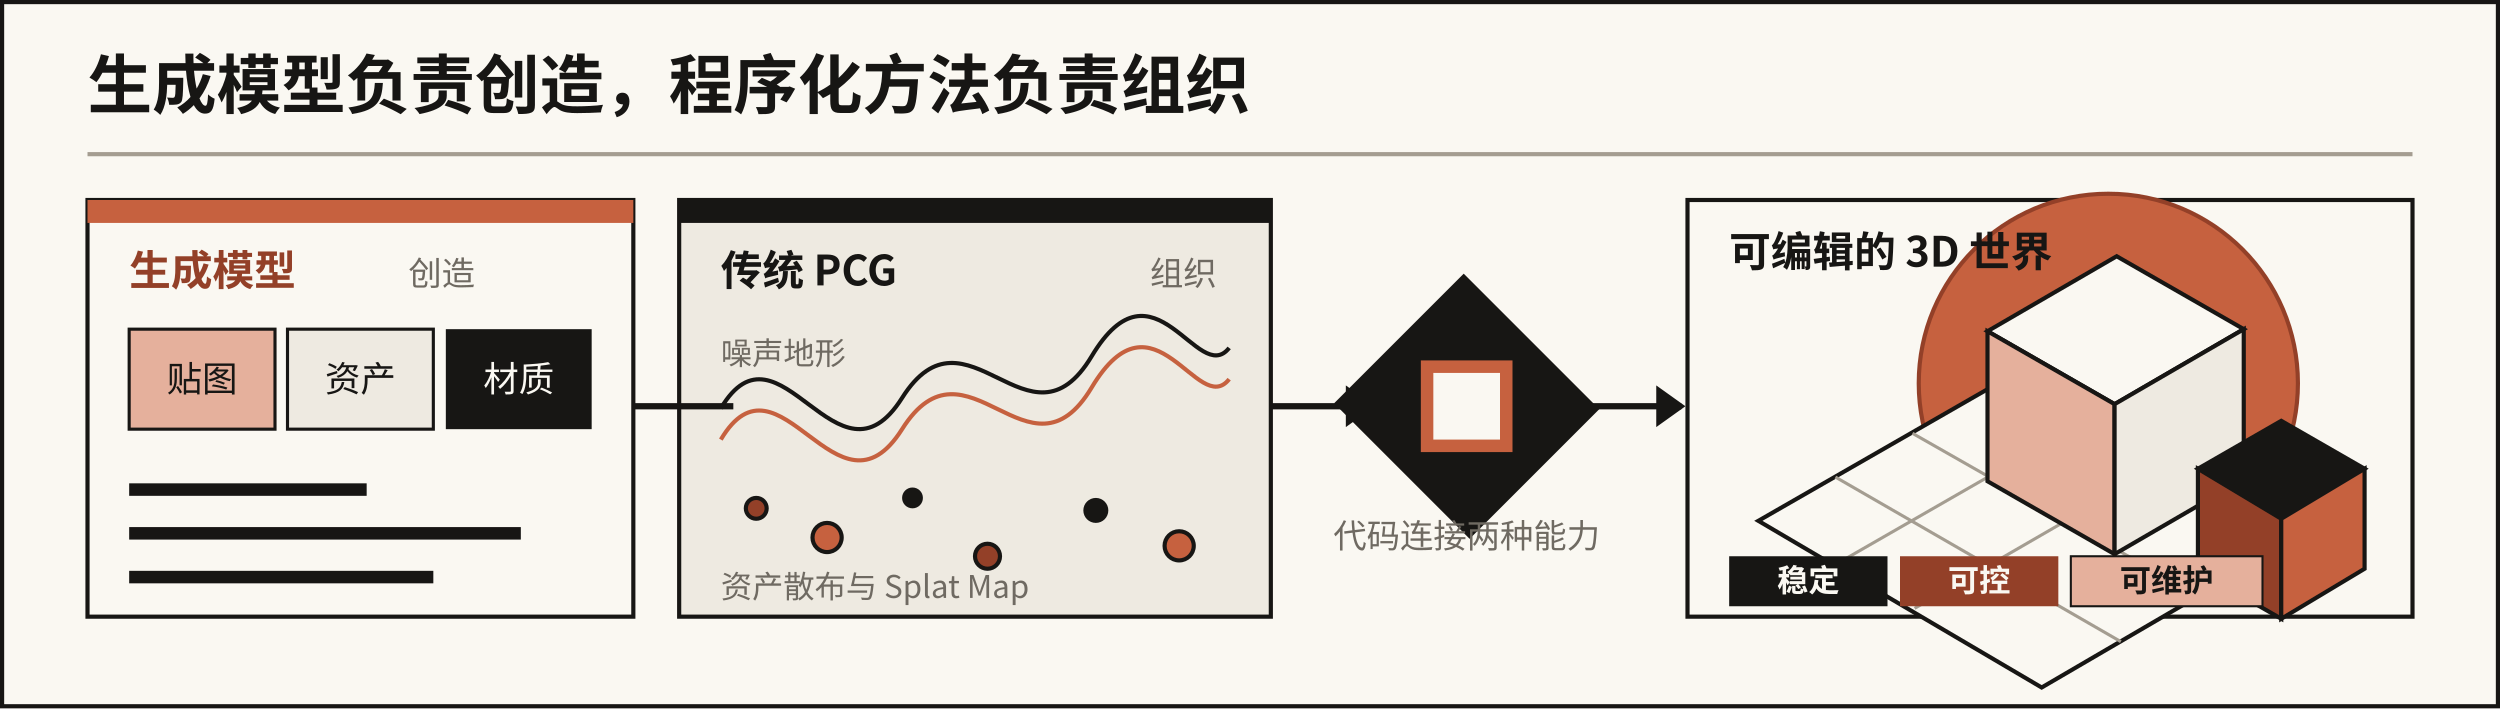
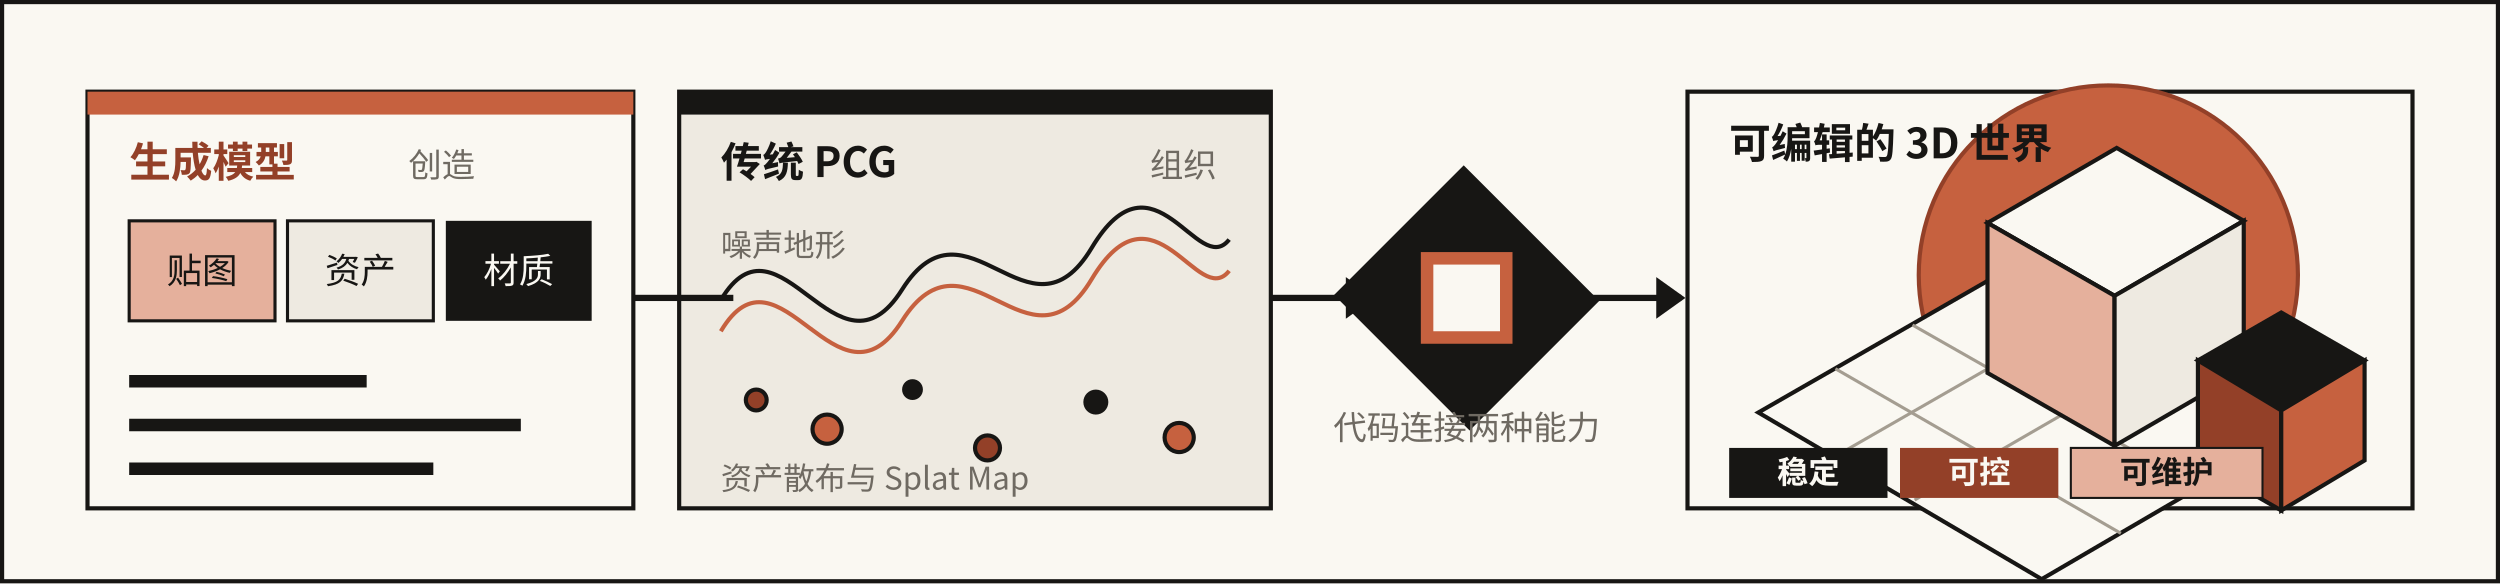
- <svg xmlns="http://www.w3.org/2000/svg" viewBox="0 0 1200 340" role="img" aria-labelledby="title description" shape-rendering="geometricPrecision">
-   <rect width="1200" height="340" fill="#eeeae1" />
-   <rect x="1" y="1" width="1198" height="338" fill="#faf8f2" stroke="#171614" stroke-width="2" />
-   <text x="42" y="52" fill="#171614" font-family="PingFang SC, Noto Sans CJK SC, Arial, sans-serif" font-size="31" font-weight="700">生成模型负责创造，程序化方法负责组织</text>
-   <path d="M42 74h1116" stroke="#a49d91" stroke-width="2" />
-   <g font-family="PingFang SC, Noto Sans CJK SC, Arial, sans-serif">
-     <rect x="42" y="96" width="262" height="200" fill="#faf8f2" stroke="#171614" stroke-width="2" />
-     <rect x="42" y="96" width="262" height="11" fill="#c6613f" />
-     <text x="62" y="137" fill="#934028" font-size="20" font-weight="700">生成模型</text>
-     <text x="228" y="137" fill="#6f6a62" font-size="16" text-anchor="end">创造</text>
-     <g font-size="17" fill="#171614">
-       <rect x="62" y="158" width="70" height="48" fill="#e5b09c" stroke="#171614" stroke-width="1.5" />
-       <rect x="138" y="158" width="70" height="48" fill="#eeeae1" stroke="#171614" stroke-width="1.5" />
-       <rect x="214" y="158" width="70" height="48" fill="#171614" />
-       <text x="97" y="188" text-anchor="middle">贴图</text>
-       <text x="173" y="188" text-anchor="middle">资产</text>
-       <text x="249" y="188" fill="#faf8f2" text-anchor="middle">材质</text>
+ <svg xmlns="http://www.w3.org/2000/svg" viewBox="0 0 1200 280" role="img" aria-labelledby="title description" shape-rendering="geometricPrecision">
+   <rect width="1200" height="280" fill="#eeeae1" />
+   <rect x="1" y="1" width="1198" height="278" fill="#faf8f2" stroke="#171614" stroke-width="2" />
+   <g transform="translate(0 -52)">
+     <g font-family="PingFang SC, Noto Sans CJK SC, Arial, sans-serif">
+       <rect x="42" y="96" width="262" height="200" fill="#faf8f2" stroke="#171614" stroke-width="2" />
+       <rect x="42" y="96" width="262" height="11" fill="#c6613f" />
+       <text x="62" y="137" fill="#934028" font-size="20" font-weight="700">生成模型</text>
+       <text x="228" y="137" fill="#6f6a62" font-size="16" text-anchor="end">创造</text>
+       <g font-size="17" fill="#171614">
+         <rect x="62" y="158" width="70" height="48" fill="#e5b09c" stroke="#171614" stroke-width="1.5" />
+         <rect x="138" y="158" width="70" height="48" fill="#eeeae1" stroke="#171614" stroke-width="1.5" />
+         <rect x="214" y="158" width="70" height="48" fill="#171614" />
+         <text x="97" y="188" text-anchor="middle">贴图</text>
+         <text x="173" y="188" text-anchor="middle">资产</text>
+         <text x="249" y="188" fill="#faf8f2" text-anchor="middle">材质</text>
+       </g>
+       <path d="M62 235h114M62 256h188M62 277h146" stroke="#171614" stroke-width="6" />
+       <rect x="326" y="96" width="284" height="200" fill="#eeeae1" stroke="#171614" stroke-width="2" />
+       <rect x="326" y="96" width="284" height="11" fill="#171614" />
+       <text x="346" y="137" fill="#171614" font-size="20" font-weight="700">传统 PCG</text>
+       <text x="584" y="137" fill="#6f6a62" font-size="16" text-anchor="end">组织</text>
+       <g fill="none" stroke="#171614" stroke-width="2">
+         <path d="M346 196c28-47 56 44 87-5s61 30 91-20 51 15 66-4" />
+         <path d="M346 211c28-47 56 44 87-5s61 30 91-20 51 15 66-4" stroke="#c6613f" />
+         <circle cx="363" cy="244" r="5" fill="#934028" />
+         <circle cx="397" cy="258" r="7" fill="#c6613f" />
+         <circle cx="438" cy="239" r="4" fill="#171614" />
+         <circle cx="474" cy="267" r="6" fill="#934028" />
+         <circle cx="526" cy="245" r="5" fill="#171614" />
+         <circle cx="566" cy="262" r="7" fill="#c6613f" />
+       </g>
+       <text x="346" y="175" fill="#6f6a62" font-size="15">噪声地形</text>
+       <text x="346" y="287" fill="#6f6a62" font-size="15">资产散布与 Splat Map</text>
    </g>
-     <path d="M62 235h114M62 256h188M62 277h146" stroke="#171614" stroke-width="6" />
-     <rect x="326" y="96" width="284" height="200" fill="#eeeae1" stroke="#171614" stroke-width="2" />
-     <rect x="326" y="96" width="284" height="11" fill="#171614" />
-     <text x="346" y="137" fill="#171614" font-size="20" font-weight="700">传统 PCG</text>
-     <text x="584" y="137" fill="#6f6a62" font-size="16" text-anchor="end">组织</text>
-     <g fill="none" stroke="#171614" stroke-width="2">
-       <path d="M346 196c28-47 56 44 87-5s61 30 91-20 51 15 66-4" />
-       <path d="M346 211c28-47 56 44 87-5s61 30 91-20 51 15 66-4" stroke="#c6613f" />
-       <circle cx="363" cy="244" r="5" fill="#934028" />
-       <circle cx="397" cy="258" r="7" fill="#c6613f" />
-       <circle cx="438" cy="239" r="4" fill="#171614" />
-       <circle cx="474" cy="267" r="6" fill="#934028" />
-       <circle cx="526" cy="245" r="5" fill="#171614" />
-       <circle cx="566" cy="262" r="7" fill="#c6613f" />
+     <path d="M304 195h48M610 195h48" stroke="#171614" stroke-width="3" />
+     <path d="m646 185 14 10-14 10z" fill="#171614" />
+     <rect x="658" y="151" width="92" height="88" fill="#171614" transform="rotate(45 704 195)" />
+     <rect x="685" y="176" width="38" height="38" fill="#faf8f2" stroke="#c6613f" stroke-width="6" />
+     <text x="704" y="263" fill="#6f6a62" font-family="PingFang SC, Noto Sans CJK SC, Arial, sans-serif" font-size="16" text-anchor="middle">代码连接两种能力</text>
+     <path d="M752 195h55" stroke="#171614" stroke-width="3" />
+     <path d="m795 185 14 10-14 10z" fill="#171614" />
+     <g stroke="#171614" stroke-width="2" stroke-linejoin="miter">
+       <rect x="810" y="96" width="348" height="200" fill="#faf8f2" />
+       <circle cx="1012" cy="184" r="91" fill="#c6613f" stroke="#934028" />
+       <path d="m844 250 148-85 137 78-149 87z" fill="#faf8f2" />
+       <g fill="none" stroke="#a49d91" stroke-width="1.5">
+         <path d="m881 271 148-85M919 292l147-85" />
+         <path d="m881 229 137 79M918 208l137 78M955 187l137 78" />
+       </g>
+       <path d="m954 159 62-36 61 35-62 36z" fill="#faf8f2" />
+       <path d="m954 159 61 35v72l-61-35z" fill="#e5b09c" />
+       <path d="m1015 194 62-36v72l-62 36z" fill="#eeeae1" />
+       <path d="m1055 225 40-23 40 23-40 24z" fill="#171614" />
+       <path d="m1055 225 40 24v48l-40-23z" fill="#934028" />
+       <path d="m1095 249 40-24v48l-40 24z" fill="#c6613f" />
    </g>
-     <text x="346" y="175" fill="#6f6a62" font-size="15">噪声地形</text>
-     <text x="346" y="287" fill="#6f6a62" font-size="15">资产散布与 Splat Map</text>
-   </g>
-   <path d="M304 195h48M610 195h48" stroke="#171614" stroke-width="3" />
-   <path d="m646 185 14 10-14 10z" fill="#171614" />
-   <rect x="658" y="151" width="92" height="88" fill="#171614" transform="rotate(45 704 195)" />
-   <rect x="685" y="176" width="38" height="38" fill="#faf8f2" stroke="#c6613f" stroke-width="6" />
-   <text x="704" y="263" fill="#6f6a62" font-family="PingFang SC, Noto Sans CJK SC, Arial, sans-serif" font-size="16" text-anchor="middle">代码连接两种能力</text>
-   <path d="M752 195h55" stroke="#171614" stroke-width="3" />
-   <path d="m795 185 14 10-14 10z" fill="#171614" />
-   <g stroke="#171614" stroke-width="2" stroke-linejoin="miter">
-     <rect x="810" y="96" width="348" height="200" fill="#faf8f2" />
-     <circle cx="1012" cy="184" r="91" fill="#c6613f" stroke="#934028" />
-     <path d="m844 250 148-85 137 78-149 87z" fill="#faf8f2" />
-     <g fill="none" stroke="#a49d91" stroke-width="1.5">
-       <path d="m881 271 148-85M919 292l147-85" />
-       <path d="m881 229 137 79M918 208l137 78M955 187l137 78" />
-     </g>
-     <path d="m954 159 62-36 61 35-62 36z" fill="#faf8f2" />
-     <path d="m954 159 61 35v72l-61-35z" fill="#e5b09c" />
-     <path d="m1015 194 62-36v72l-62 36z" fill="#eeeae1" />
-     <path d="m1055 225 40-23 40 23-40 24z" fill="#171614" />
-     <path d="m1055 225 40 24v48l-40-23z" fill="#934028" />
-     <path d="m1095 249 40-24v48l-40 24z" fill="#c6613f" />
-   </g>
-   <g font-family="PingFang SC, Noto Sans CJK SC, Arial, sans-serif">
-     <text x="830" y="128" fill="#171614" font-size="20" font-weight="700">可编辑的 3D 世界</text>
-     <g font-size="15" font-weight="700">
-       <rect x="830" y="267" width="76" height="24" fill="#171614" />
-       <rect x="912" y="267" width="76" height="24" fill="#934028" />
-       <rect x="994" y="267" width="92" height="24" fill="#e5b09c" stroke="#171614" stroke-width="1" />
-       <text x="868" y="284" fill="#faf8f2" text-anchor="middle">稳定</text>
-       <text x="950" y="284" fill="#faf8f2" text-anchor="middle">可控</text>
-       <text x="1040" y="284" fill="#171614" text-anchor="middle">可维护</text>
+     <g font-family="PingFang SC, Noto Sans CJK SC, Arial, sans-serif">
+       <text x="830" y="128" fill="#171614" font-size="20" font-weight="700">可编辑的 3D 世界</text>
+       <g font-size="15" font-weight="700">
+         <rect x="830" y="267" width="76" height="24" fill="#171614" />
+         <rect x="912" y="267" width="76" height="24" fill="#934028" />
+         <rect x="994" y="267" width="92" height="24" fill="#e5b09c" stroke="#171614" stroke-width="1" />
+         <text x="868" y="284" fill="#faf8f2" text-anchor="middle">稳定</text>
+         <text x="950" y="284" fill="#faf8f2" text-anchor="middle">可控</text>
+         <text x="1040" y="284" fill="#171614" text-anchor="middle">可维护</text>
+       </g>
    </g>
  </g>
</svg>
